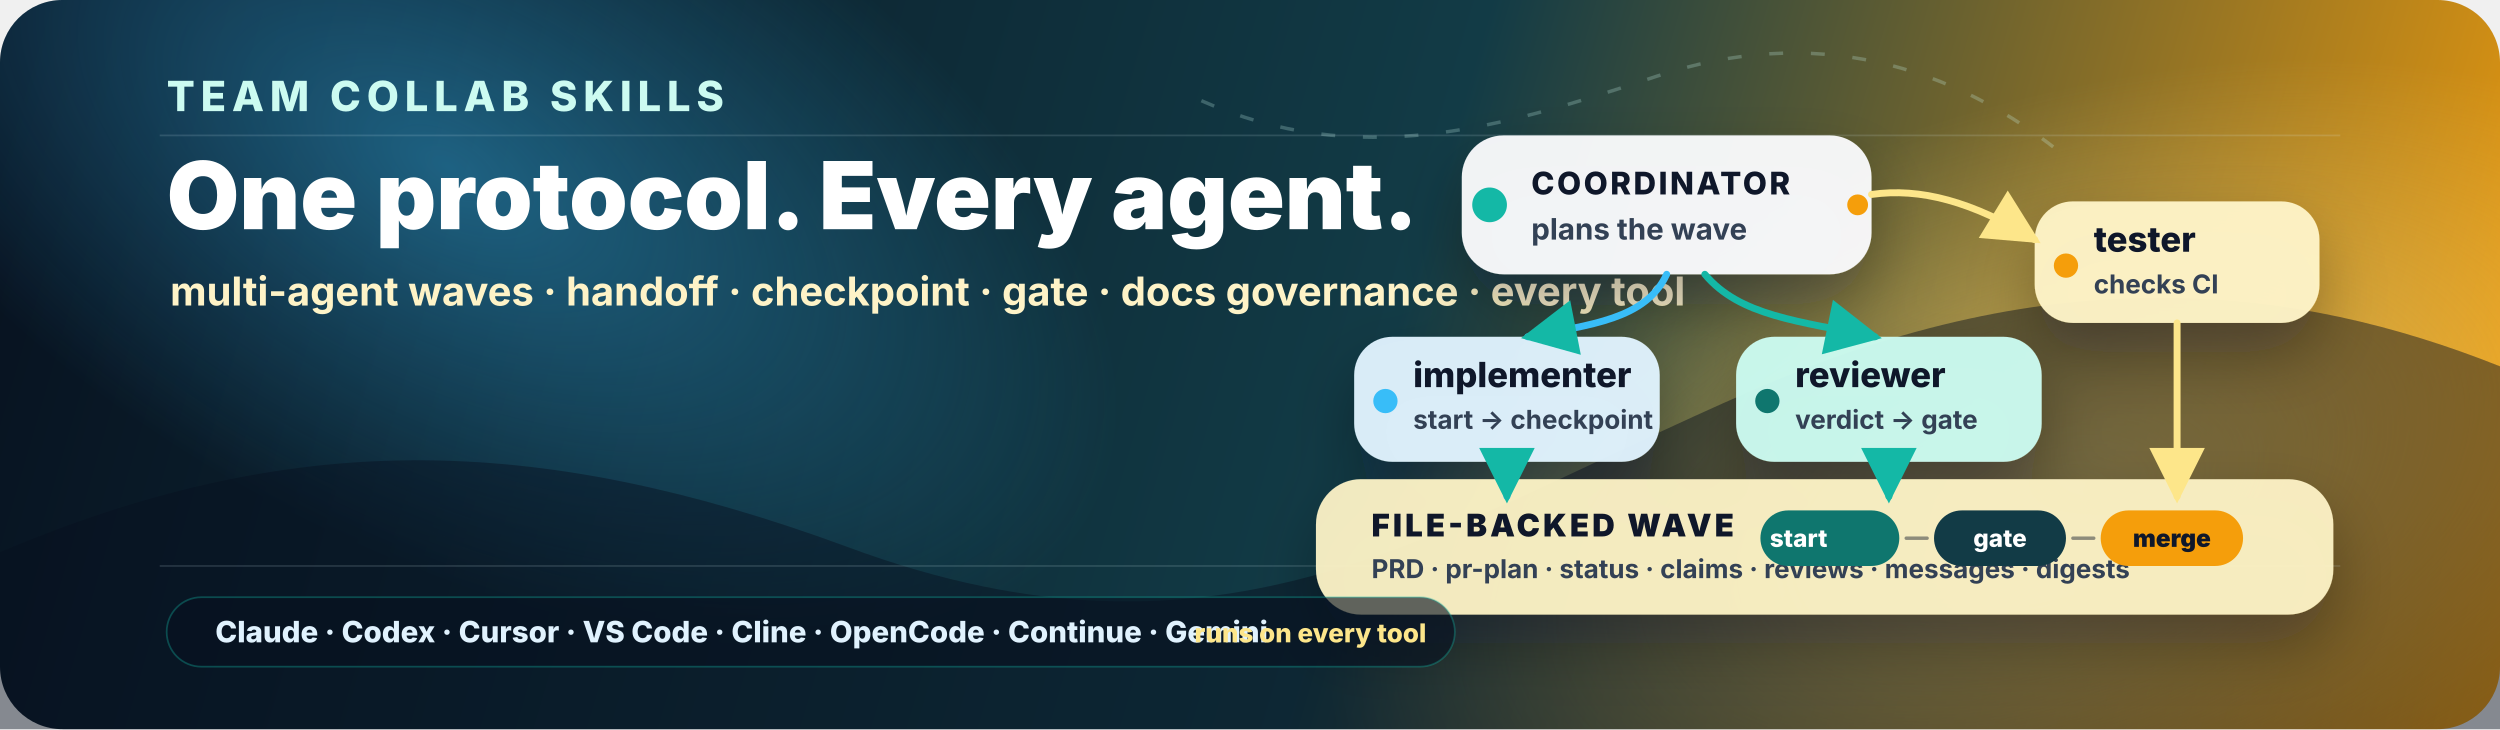
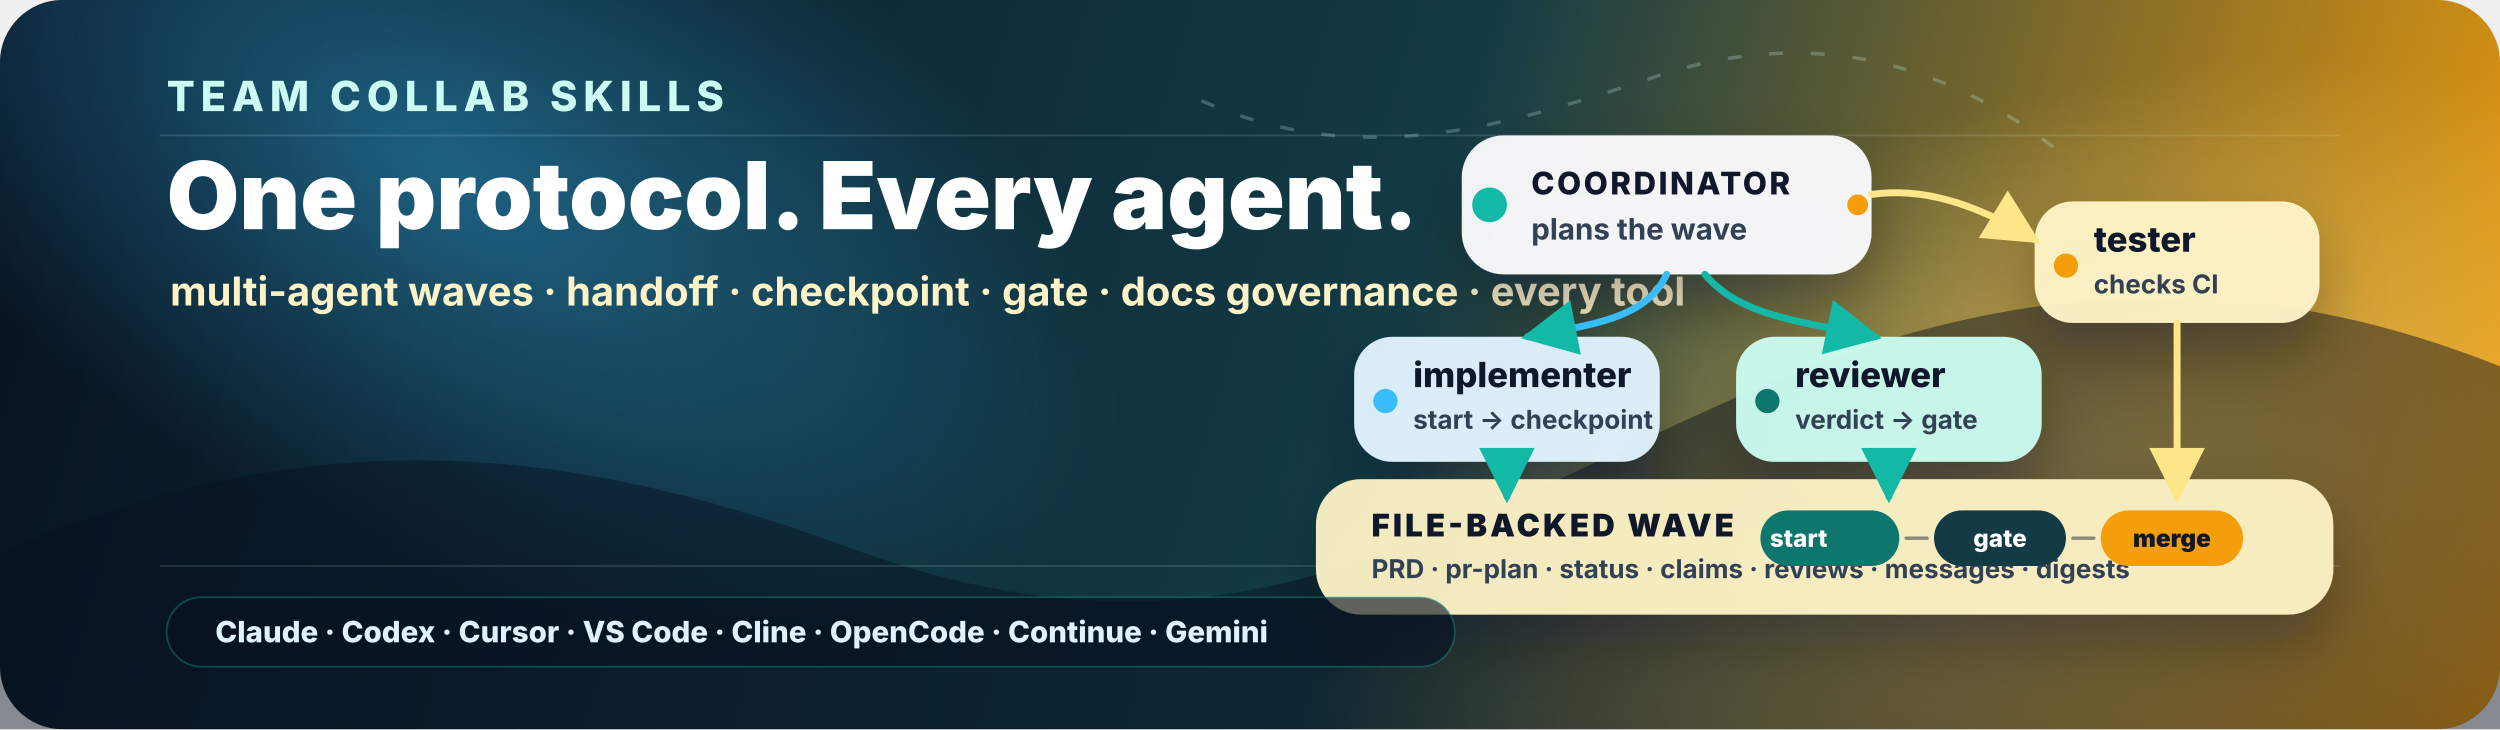
<svg xmlns="http://www.w3.org/2000/svg" width="1440" height="420" viewBox="0 0 1440 420" fill="none" role="img" aria-labelledby="title desc">
  <defs>
    <linearGradient id="bg" x1="0" y1="0" x2="1440" y2="420" gradientUnits="userSpaceOnUse">
      <stop offset="0" stop-color="#07111F" />
      <stop offset="0.55" stop-color="#123B46" />
      <stop offset="1" stop-color="#F59E0B" />
    </linearGradient>
    <radialGradient id="glowSky" cx="0" cy="0" r="1" gradientUnits="userSpaceOnUse" gradientTransform="translate(260 98) rotate(28) scale(420 220)">
      <stop stop-color="#38BDF8" stop-opacity="0.42" />
      <stop offset="1" stop-color="#38BDF8" stop-opacity="0" />
    </radialGradient>
    <radialGradient id="glowAmber" cx="0" cy="0" r="1" gradientUnits="userSpaceOnUse" gradientTransform="translate(1180 292) rotate(-18) scale(430 230)">
      <stop stop-color="#FDE68A" stop-opacity="0.58" />
      <stop offset="1" stop-color="#FDE68A" stop-opacity="0" />
    </radialGradient>
    <filter id="shadow" x="-20%" y="-30%" width="140%" height="160%" color-interpolation-filters="sRGB">
      <feDropShadow dx="0" dy="18" stdDeviation="18" flood-color="#020617" flood-opacity="0.32" />
    </filter>
    <marker id="arrowTeal" markerWidth="10" markerHeight="10" refX="8" refY="5" orient="auto" markerUnits="strokeWidth">
      <path d="M1 1L9 5L1 9Z" fill="#14B8A6" />
    </marker>
    <marker id="arrowAmber" markerWidth="10" markerHeight="10" refX="8" refY="5" orient="auto" markerUnits="strokeWidth">
      <path d="M1 1L9 5L1 9Z" fill="#FDE68A" />
    </marker>
  </defs>
  <rect width="1440" height="420" rx="36" fill="url(#bg)" />
  <rect width="1440" height="420" rx="36" fill="url(#glowSky)" />
  <rect width="1440" height="420" rx="36" fill="url(#glowAmber)" />
  <path d="M0 318C166 248 306 248 488 315C706 396 827 304 1009 225C1184 148 1322 164 1440 211V420H0V318Z" fill="#07111F" fill-opacity="0.46" />
  <path d="M92 78H1348" stroke="#E0F2FE" stroke-opacity="0.14" />
  <path d="M92 326H1348" stroke="#E0F2FE" stroke-opacity="0.14" />
  <path d="M692 58C782 98 864 74 954 44C1044 14 1124 36 1192 92" stroke="#CCFBF1" stroke-opacity="0.24" stroke-width="2" stroke-dasharray="8 16" />
  <g font-family="Inter, ui-sans-serif, system-ui, -apple-system, BlinkMacSystemFont, 'Segoe UI', sans-serif">
    <text x="96" y="64" fill="#CCFBF1" font-size="24" font-weight="800" letter-spacing="0.14em">TEAM COLLAB SKILLS</text>
    <text x="96" y="132" fill="#FFFFFF" font-size="54" font-weight="900">One protocol. Every agent.</text>
    <text x="98" y="176" fill="#FEF3C7" font-size="23" font-weight="700">multi-agent waves · handoff · checkpoint · gate · docs governance · every tool</text>
    <g filter="url(#shadow)">
      <rect x="842" y="78" width="236" height="80" rx="24" fill="#F8FAFC" fill-opacity="0.96" />
      <rect x="780" y="194" width="176" height="72" rx="22" fill="#E0F2FE" fill-opacity="0.96" />
      <rect x="1000" y="194" width="176" height="72" rx="22" fill="#CCFBF1" fill-opacity="0.96" />
      <rect x="1172" y="116" width="164" height="70" rx="22" fill="#FEF3C7" fill-opacity="0.96" />
      <rect x="758" y="276" width="586" height="78" rx="26" fill="#FEF3C7" fill-opacity="0.94" />
    </g>
    <g stroke-linecap="round" stroke-linejoin="round" fill="none">
      <path d="M960 158C948 184 916 187 880 194" stroke="#38BDF8" stroke-width="4" marker-end="url(#arrowTeal)" />
      <path d="M982 158C1002 182 1036 185 1080 194" stroke="#14B8A6" stroke-width="4" marker-end="url(#arrowTeal)" />
      <path d="M1078 112C1106 108 1136 116 1172 138" stroke="#FDE68A" stroke-width="4" marker-end="url(#arrowAmber)" />
      <path d="M868 266V286" stroke="#38BDF8" stroke-width="4" marker-end="url(#arrowTeal)" />
      <path d="M1088 266V286" stroke="#14B8A6" stroke-width="4" marker-end="url(#arrowTeal)" />
      <path d="M1254 186V286" stroke="#FDE68A" stroke-width="4" marker-end="url(#arrowAmber)" />
    </g>
    <g fill="#0F172A">
      <text x="882" y="112" font-size="18" font-weight="800" letter-spacing="0.08em">COORDINATOR</text>
      <text x="882" y="138" font-size="17" font-weight="700" fill="#334155">plans the wave</text>
      <circle cx="858" cy="118" r="10" fill="#14B8A6" />
      <circle cx="1070" cy="118" r="6" fill="#F59E0B" />
      <text x="814" y="223" font-size="20" font-weight="800">implementer</text>
      <text x="814" y="247" font-size="15" font-weight="700" fill="#334155">start → checkpoint</text>
      <circle cx="798" cy="231" r="7" fill="#38BDF8" />
      <text x="1034" y="223" font-size="20" font-weight="800">reviewer</text>
      <text x="1034" y="247" font-size="15" font-weight="700" fill="#334155">verdict → gate</text>
      <circle cx="1018" cy="231" r="7" fill="#0F766E" />
      <text x="1206" y="145" font-size="20" font-weight="800">tester</text>
      <text x="1206" y="169" font-size="15" font-weight="700" fill="#334155">checks CI</text>
      <circle cx="1190" cy="153" r="7" fill="#F59E0B" />
    </g>
    <g>
      <text x="790" y="309" fill="#0F172A" font-size="18" font-weight="900" letter-spacing="0.1em">FILE-BACKED WAVE</text>
      <text x="790" y="333" fill="#334155" font-size="15" font-weight="700">PRD · pr-plan · status · claims · reviews · messages · digests</text>
      <rect x="1014" y="294" width="80" height="32" rx="16" fill="#0F766E" />
      <rect x="1114" y="294" width="76" height="32" rx="16" fill="#123B46" />
      <rect x="1210" y="294" width="82" height="32" rx="16" fill="#F59E0B" />
      <path d="M1098 310H1110" stroke="#0F172A" stroke-opacity="0.45" stroke-width="2" stroke-linecap="round" />
      <path d="M1194 310H1206" stroke="#0F172A" stroke-opacity="0.45" stroke-width="2" stroke-linecap="round" />
      <text x="1036" y="315" fill="#FFFFFF" font-size="14" font-weight="800" text-anchor="middle">start</text>
      <text x="1152" y="315" fill="#FFFFFF" font-size="14" font-weight="800" text-anchor="middle">gate</text>
      <text x="1251" y="315" fill="#0F172A" font-size="14" font-weight="900" text-anchor="middle">merge</text>
    </g>
    <g>
      <rect x="96" y="344" width="742" height="40" rx="20" fill="#07111F" fill-opacity="0.62" stroke="#14B8A6" stroke-opacity="0.34" />
      <text x="124" y="370" fill="#E0F2FE" font-size="17" font-weight="800">Claude · Codex · Cursor · VS Code · Cline · OpenCode · Continue · Gemini</text>
-       <text x="688" y="370" fill="#FDE68A" font-size="15" font-weight="800">runs on every tool</text>
    </g>
  </g>
</svg>
